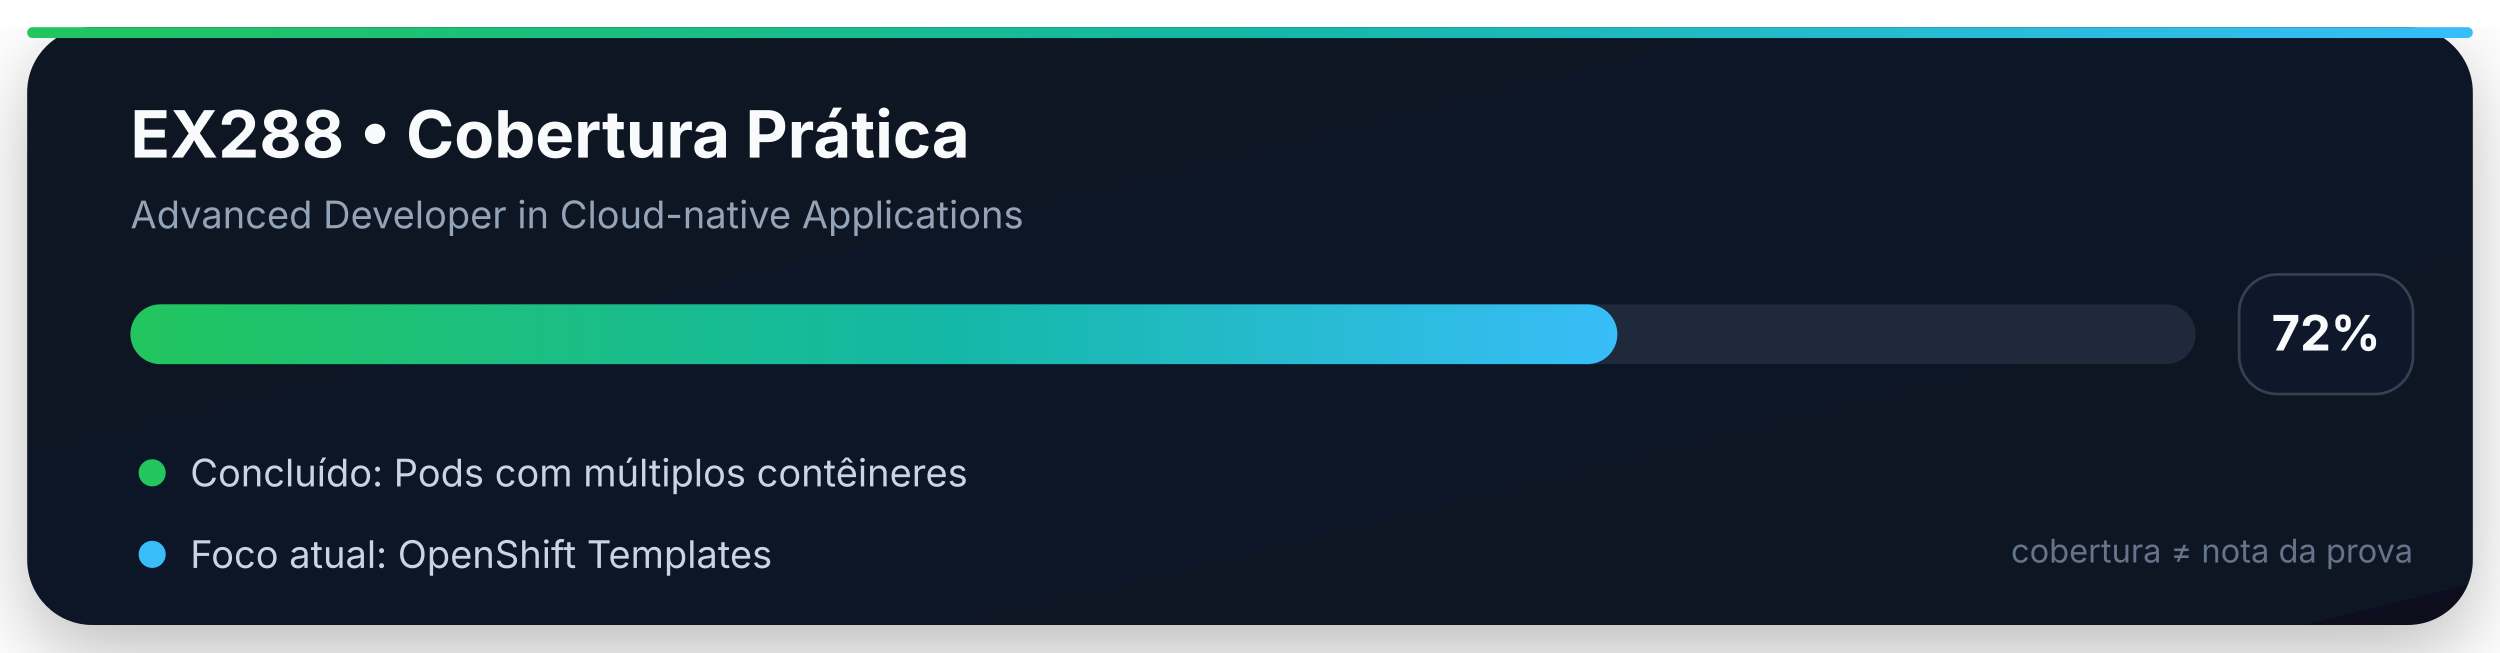
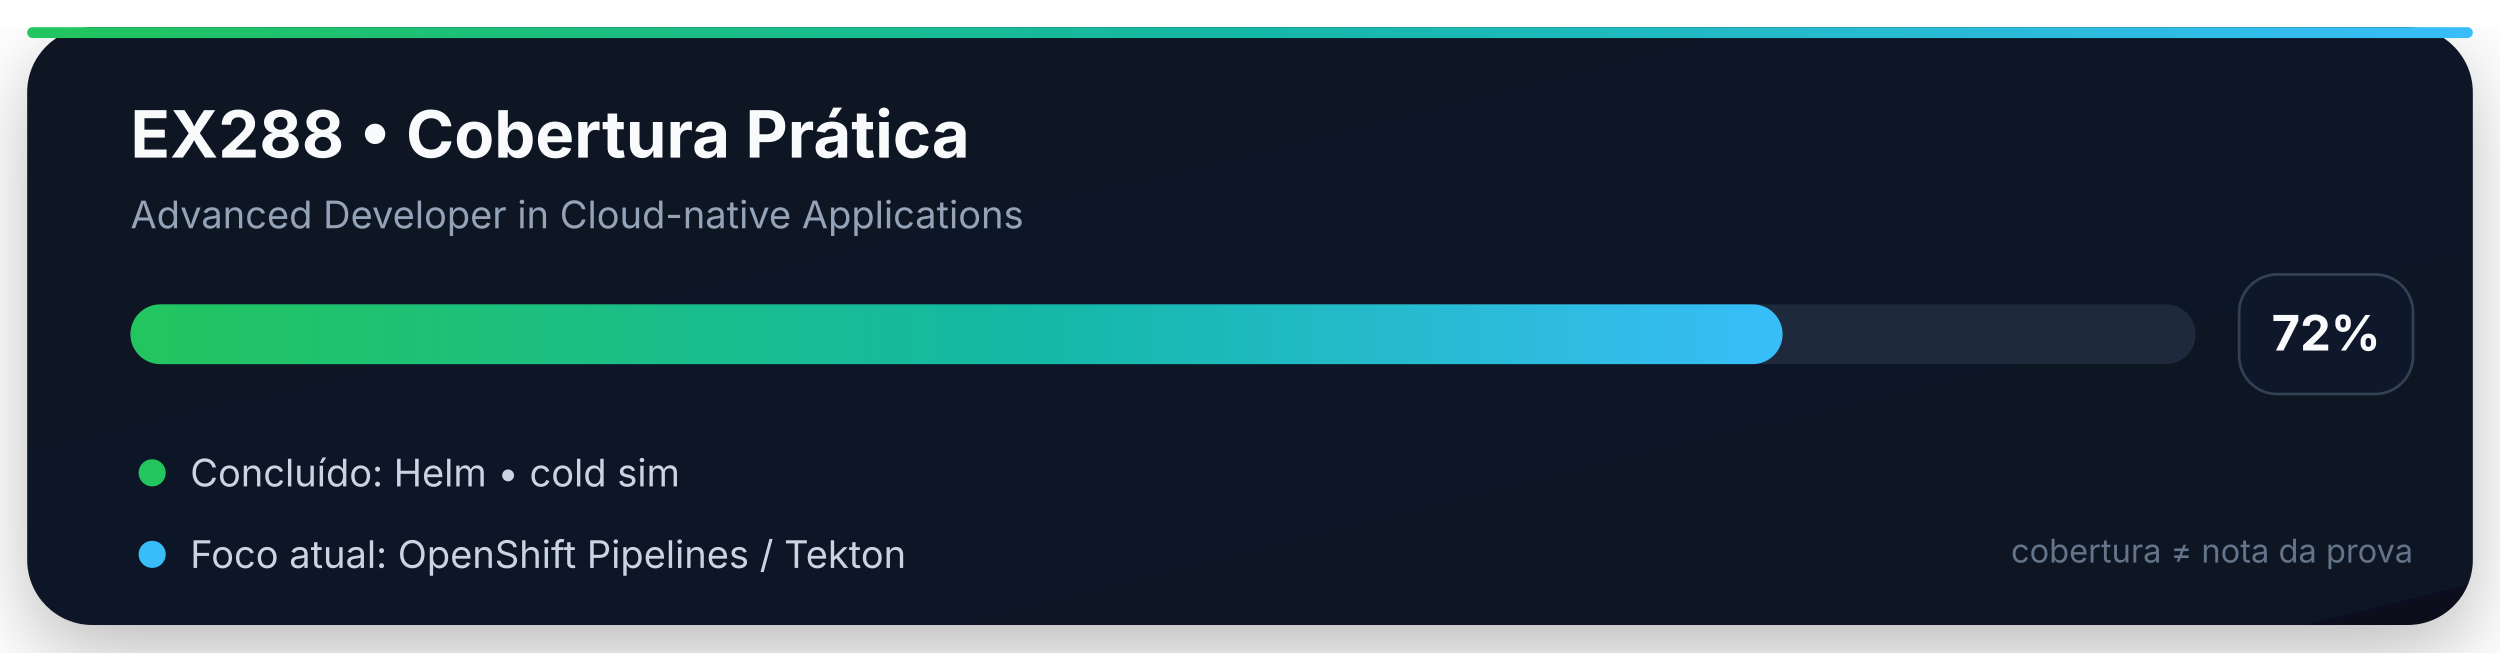
<svg xmlns="http://www.w3.org/2000/svg" width="920" height="240" viewBox="0 0 920 240" role="img" aria-labelledby="title desc">
  <defs>
    <linearGradient id="bg" x1="0" y1="0" x2="1" y2="1">
      <stop offset="0%" stop-color="#0b1220" />
      <stop offset="55%" stop-color="#111827" />
      <stop offset="100%" stop-color="#07111f" />
    </linearGradient>
    <linearGradient id="progress" x1="0" y1="0" x2="1" y2="0">
      <stop offset="0%" stop-color="#22c55e" />
      <stop offset="55%" stop-color="#14b8a6" />
      <stop offset="100%" stop-color="#38bdf8" />
    </linearGradient>
    <linearGradient id="accent" x1="0" y1="0" x2="1" y2="0">
      <stop offset="0%" stop-color="#22c55e" />
      <stop offset="50%" stop-color="#14b8a6" />
      <stop offset="100%" stop-color="#38bdf8" />
    </linearGradient>
    <filter id="shadow" x="-20%" y="-20%" width="140%" height="140%">
      <feDropShadow dx="0" dy="10" stdDeviation="16" flood-color="#000000" flood-opacity="0.28" />
    </filter>
  </defs>
  <rect x="10" y="10" width="900" height="220" rx="24" fill="url(#bg)" filter="url(#shadow)" />
  <rect x="10" y="10" width="900" height="4" rx="2" fill="url(#accent)" />
  <text x="48" y="58" fill="#f8fafc" font-family="Inter, Segoe UI, Arial, sans-serif" font-size="24" font-weight="700">
    EX288 • Cobertura Prática
  </text>
  <text x="48" y="84" fill="#94a3b8" font-family="Inter, Segoe UI, Arial, sans-serif" font-size="14">
    Advanced Developer in Cloud-native Applications
  </text>
  <rect x="48" y="112" width="760" height="22" rx="11" fill="#1e293b" />
-   <rect x="48" y="112" width="547.2" height="22" rx="11" fill="url(#progress)" />
+   <rect x="48" y="112" width="608" height="22" rx="11" fill="url(#progress)" />
  <rect x="824" y="101" width="64" height="44" rx="14" fill="#0f172a" stroke="#334155" />
  <text x="856" y="129" text-anchor="middle" fill="#f8fafc" font-family="Inter, Segoe UI, Arial, sans-serif" font-size="18" font-weight="700">
    72%
  </text>
  <circle cx="56" cy="174" r="5" fill="#22c55e" />
  <text x="70" y="179" fill="#cbd5e1" font-family="Inter, Segoe UI, Arial, sans-serif" font-size="14">
-     Concluído: Pods com múltiplos contêineres
+     Concluído: Helm • cold sim
  </text>
  <circle cx="56" cy="204" r="5" fill="#38bdf8" />
  <text x="70" y="209" fill="#cbd5e1" font-family="Inter, Segoe UI, Arial, sans-serif" font-size="14">
-     Foco atual: OpenShift Templates
+     Foco atual: OpenShift Pipelines / Tekton
  </text>
  <text x="888" y="207" text-anchor="end" fill="#64748b" font-family="Inter, Segoe UI, Arial, sans-serif" font-size="12">
    cobertura ≠ nota da prova
  </text>
</svg>
